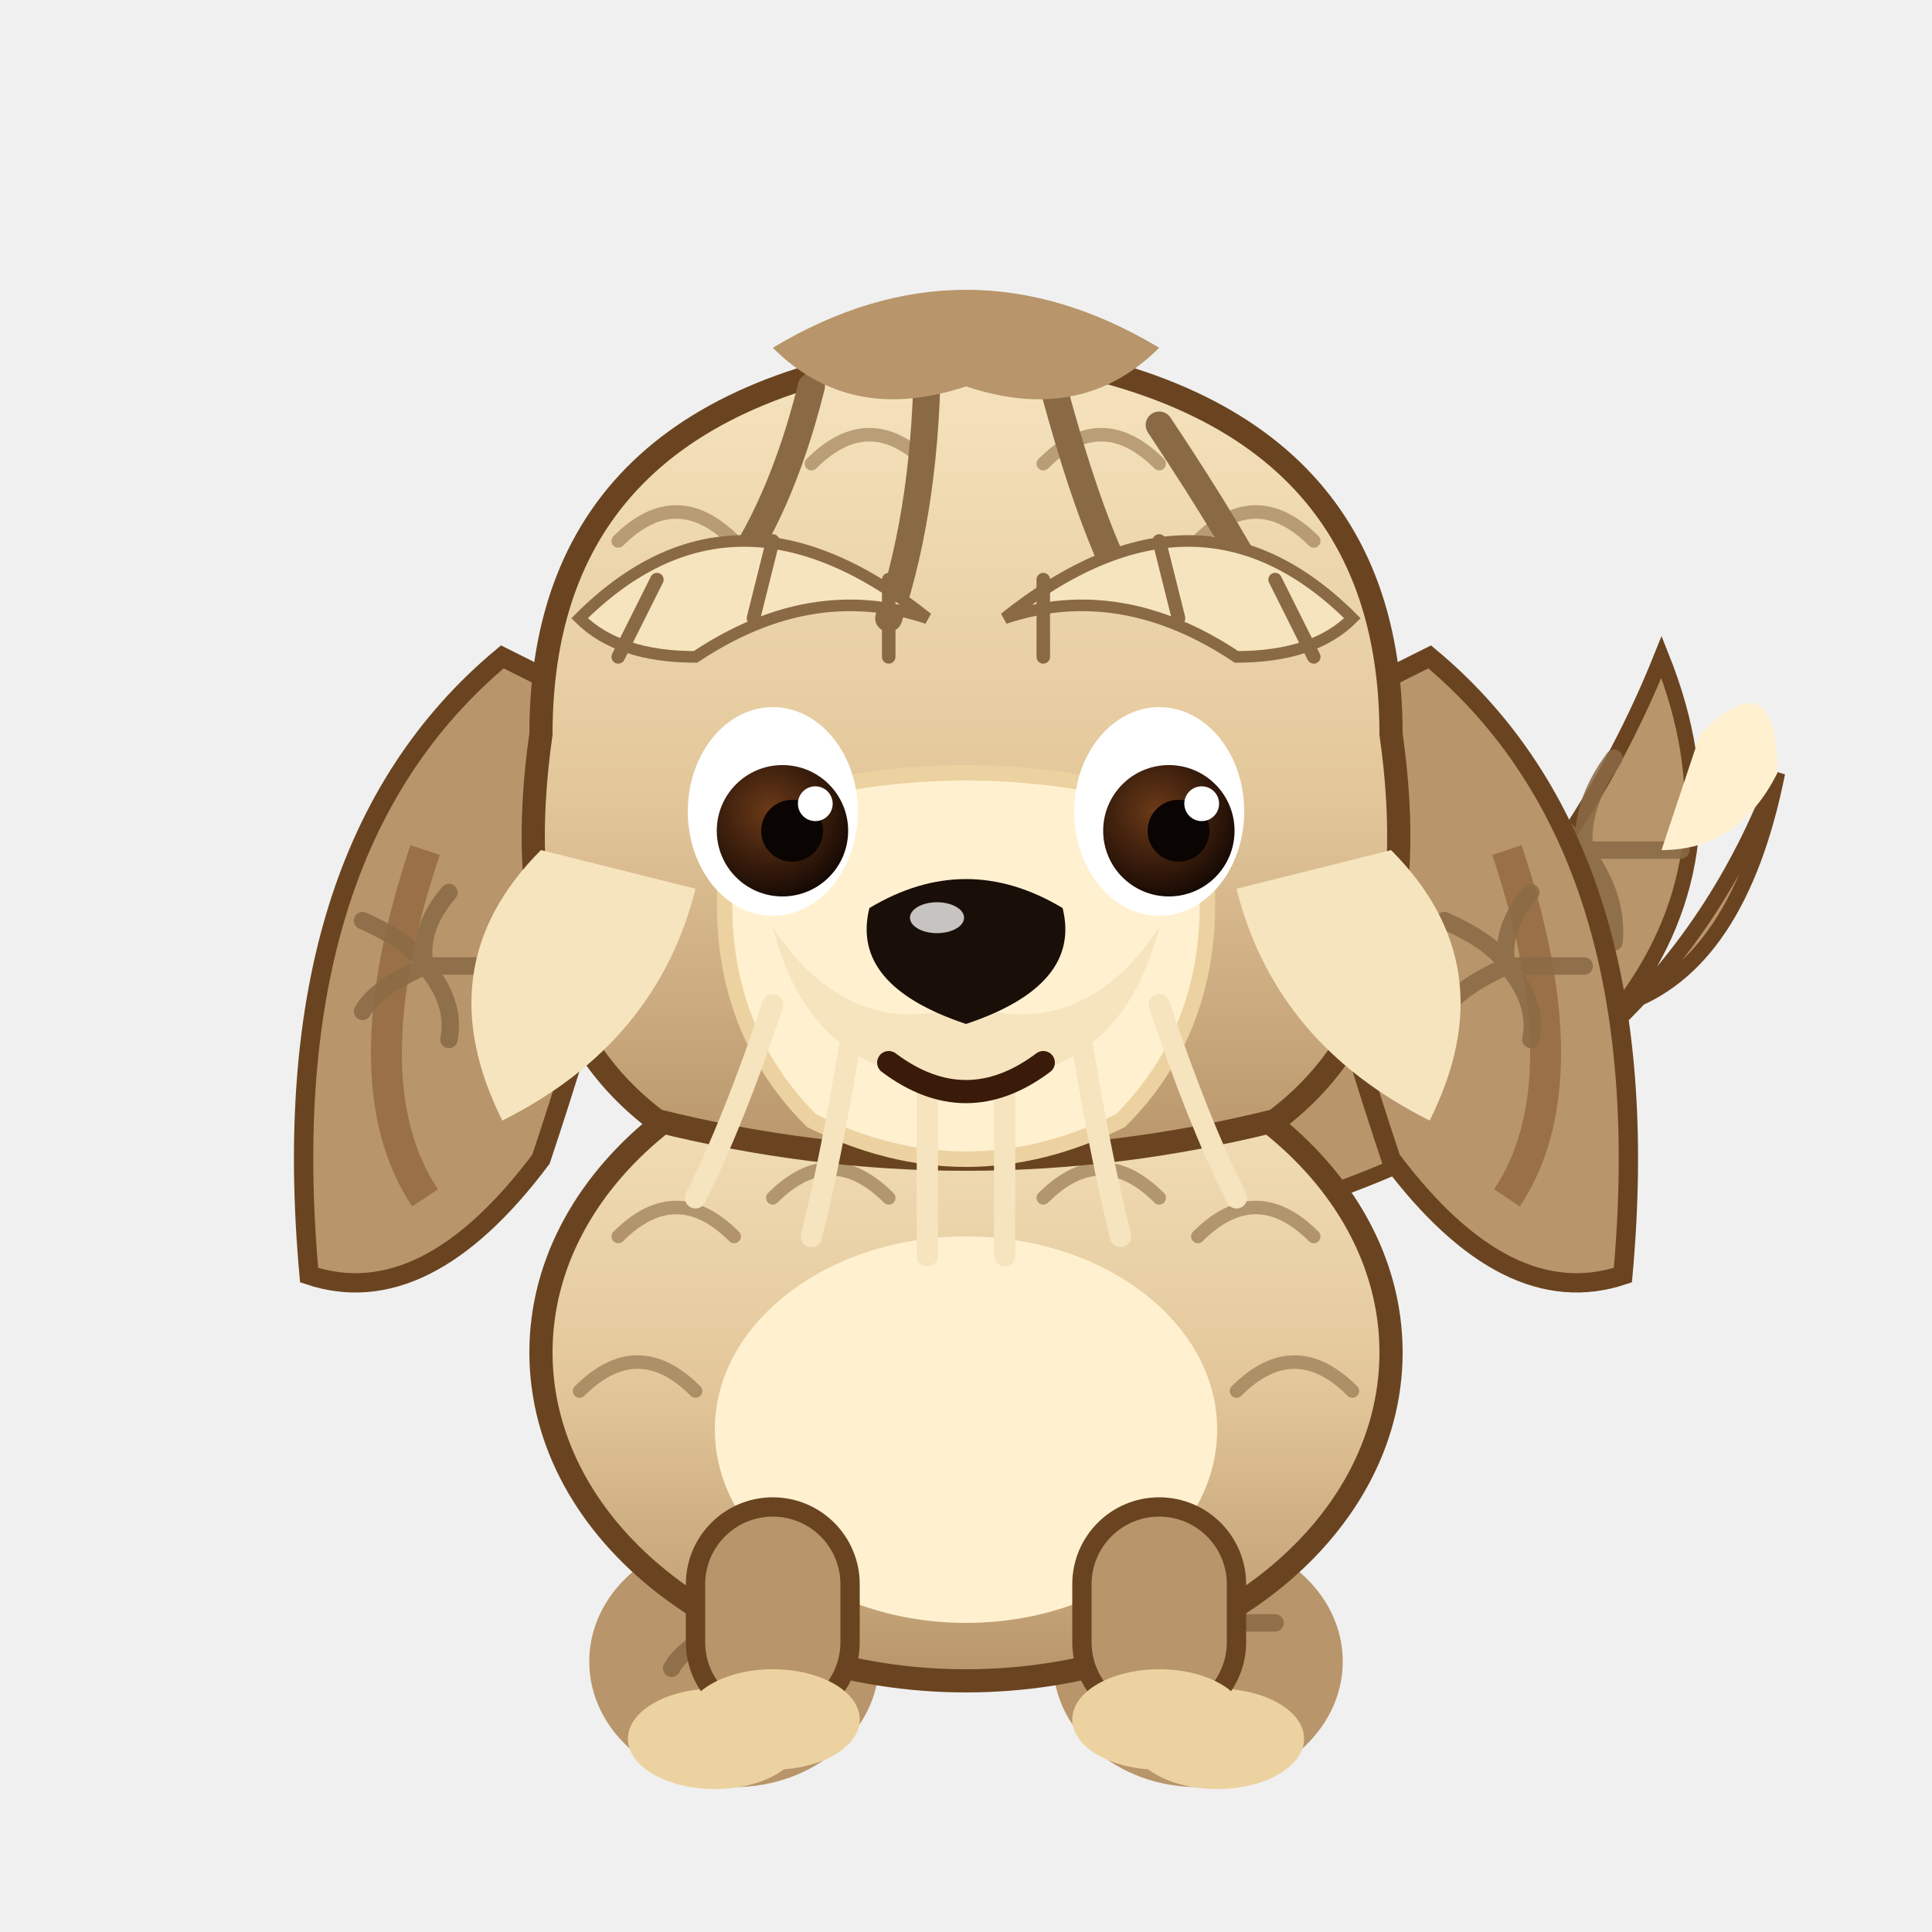
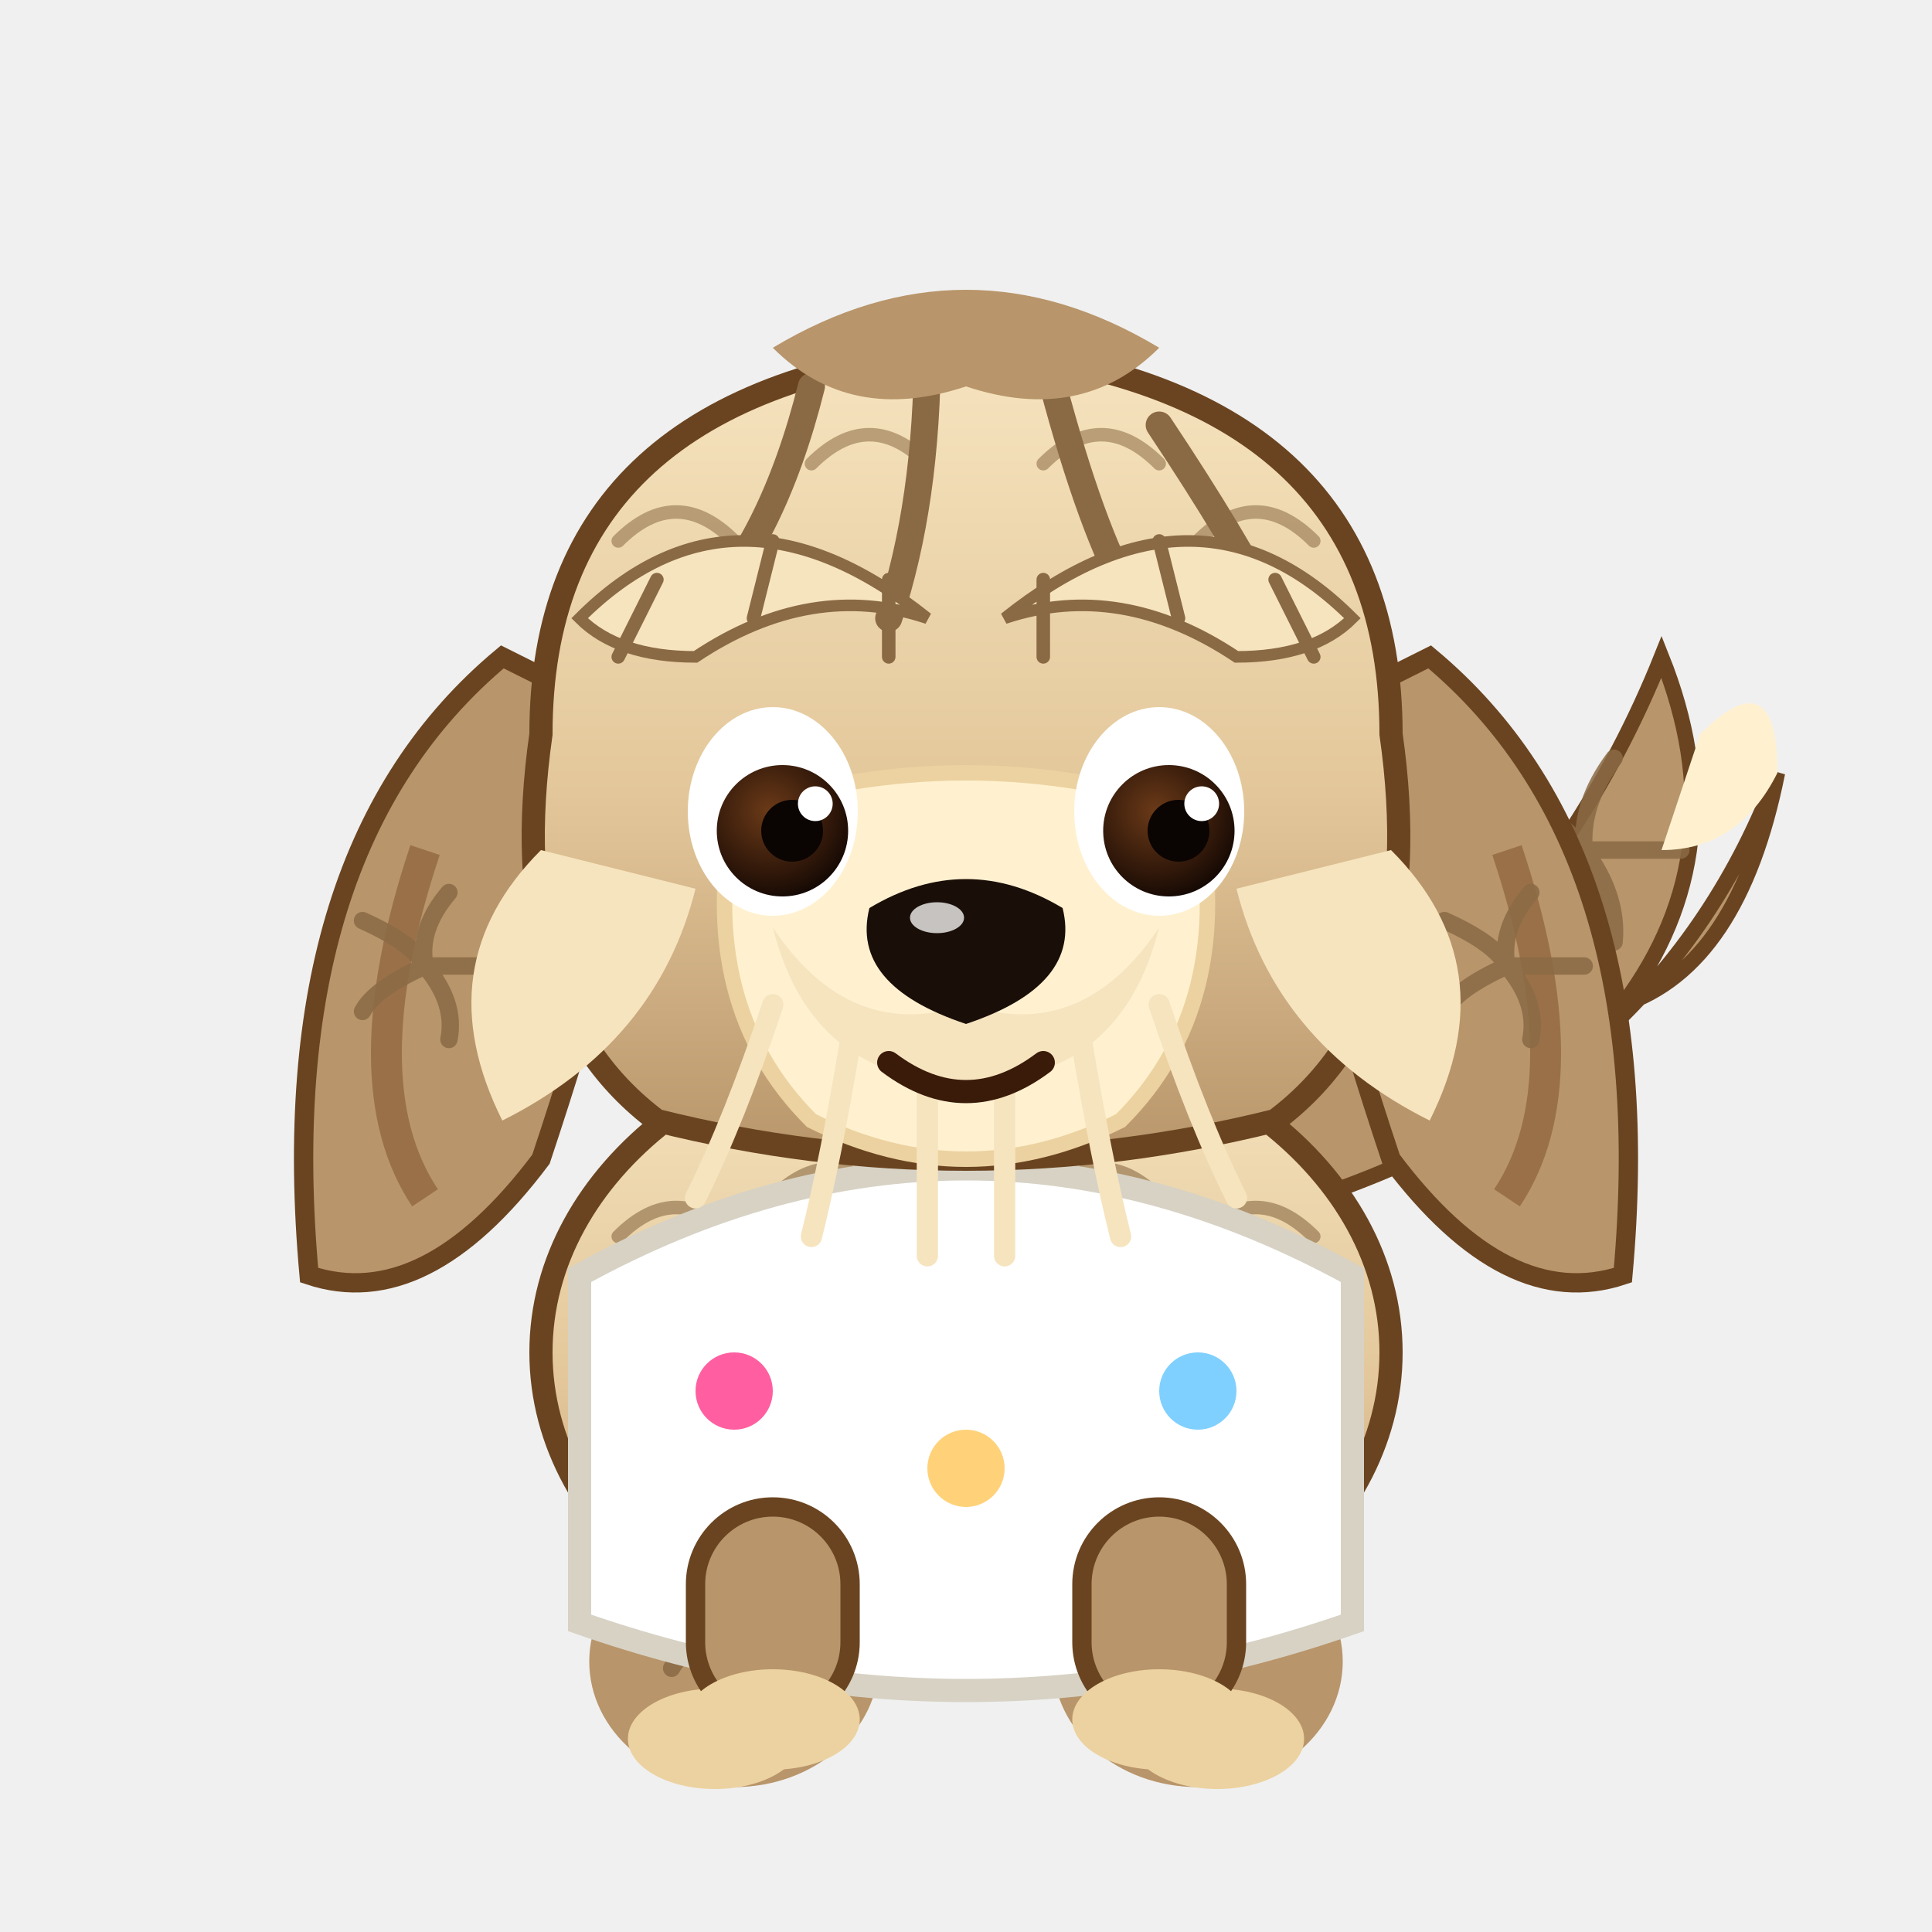
<svg viewBox="0 0 100 100" width="300" height="300" class=" bob" style="overflow:visible">
  <defs>
    <radialGradient id="eye-payaso" cx="40%" cy="35%" r="75%">
      <stop offset="0%" stop-color="#6b3a18" />
      <stop offset="70%" stop-color="#2a1408" />
      <stop offset="100%" stop-color="#0a0402" />
    </radialGradient>
    <linearGradient id="cape-payaso" x1="0" y1="0" x2="0" y2="1">
      <stop offset="0%" stop-color="#1a1024" />
      <stop offset="100%" stop-color="#3a1830" />
    </linearGradient>
    <linearGradient id="fur-payaso" x1="0" y1="0" x2="0" y2="1">
      <stop offset="0%" stop-color="#f6e4bf" />
      <stop offset="55%" stop-color="#e3c79a" />
      <stop offset="100%" stop-color="#b8956a" />
    </linearGradient>
  </defs>
  <g>
    <g transform="">
      <g class="wag" style="transform-origin:72px 64px">
        <g>
          <path d="M68 62 Q86 56 92 40 Q90 50 84 52 Q90 44 86 34 Q82 44 74 52 Q78 46 72 44 Q72 54 66 58 Z" fill="#b8956a" stroke="#6a4420" stroke-width="0.8" />
          <g stroke="#8a6a44" stroke-width="0.9" fill="none" stroke-linecap="round" opacity="0.85">
            <path d="M82 44 Q83.5 44 87 44" />
            <path d="M82 44 Q83.773 46.378 83.545 48.755" />
            <path d="M82 44 Q78.977 45.469 77.955 46.939" />
            <path d="M82 44 Q80.977 42.531 77.955 41.061" />
            <path d="M82 44 Q81.773 41.622 83.545 39.245" />
          </g>
          <path d="M88 38 Q92 34 92 40 Q90 44 86 44 Z" fill="#fff1d0" />
        </g>
      </g>
      <g>
        <ellipse cx="38" cy="86" rx="7.5" ry="6.5" fill="#b8956a" />
        <ellipse cx="62" cy="86" rx="7.5" ry="6.5" fill="#b8956a" />
        <g stroke="#8a6a44" stroke-width="0.9" fill="none" stroke-linecap="round" opacity="0.85">
          <path d="M38 84 Q39 84 42 84" />
          <path d="M38 84 Q39.618 85.902 39.236 87.804" />
          <path d="M38 84 Q35.382 85.176 34.764 86.351" />
          <path d="M38 84 Q37.382 82.824 34.764 81.649" />
          <path d="M38 84 Q37.618 82.098 39.236 80.196" />
        </g>
        <g stroke="#8a6a44" stroke-width="0.9" fill="none" stroke-linecap="round" opacity="0.85">
          <path d="M62 84 Q63 84 66 84" />
          <path d="M62 84 Q63.618 85.902 63.236 87.804" />
          <path d="M62 84 Q59.382 85.176 58.764 86.351" />
          <path d="M62 84 Q61.382 82.824 58.764 81.649" />
          <path d="M62 84 Q61.618 82.098 63.236 80.196" />
        </g>
        <ellipse cx="37" cy="90" rx="4.5" ry="2.6" fill="#ecd2a0" />
        <ellipse cx="63" cy="90" rx="4.5" ry="2.6" fill="#ecd2a0" />
      </g>
      <g>
        <ellipse cx="50" cy="70" rx="22" ry="17" fill="url(#fur-payaso)" stroke="#6a4420" stroke-width="1.2" />
        <ellipse cx="50" cy="74" rx="13" ry="10" fill="#fff1d0" />
        <g stroke="#8a6a44" stroke-width="0.7" fill="none" opacity="0.6" stroke-linecap="round">
          <path d="M32 64 q3 -3 6 0" />
          <path d="M40 62 q3 -3 6 0" />
          <path d="M54 62 q3 -3 6 0" />
          <path d="M62 64 q3 -3 6 0" />
          <path d="M30 72 q3 -3 6 0" />
          <path d="M64 72 q3 -3 6 0" />
        </g>
+       </g>
+       <g>
+         <path d="M30 66 Q50 55 70 66 L70 84 Q50 91 30 84 Z" fill="#fff" stroke="#d7d2c4" stroke-width="1.2" />
+         <circle cx="38" cy="72" r="2" fill="#ff5fa0" />
+         <circle cx="62" cy="72" r="2" fill="#7fd0ff" />
+         <circle cx="50" cy="76" r="2" fill="#ffd27a" />
      </g>
      <g>
        <rect x="36" y="78" width="8" height="11" rx="4" fill="#b8956a" stroke="#6a4420" stroke-width="1" />
        <rect x="56" y="78" width="8" height="11" rx="4" fill="#b8956a" stroke="#6a4420" stroke-width="1" />
        <ellipse cx="40" cy="89" rx="4.5" ry="2.6" fill="#ecd2a0" />
        <ellipse cx="60" cy="89" rx="4.5" ry="2.6" fill="#ecd2a0" />
      </g>
      <g>
        <path d="M26 34 Q14 44 16 66 Q22 68 28 60 Q32 48 34 38 Z" fill="#b8956a" stroke="#6a4420" stroke-width="1" />
        <path d="M74 34 Q86 44 84 66 Q78 68 72 60 Q68 48 66 38 Z" fill="#b8956a" stroke="#6a4420" stroke-width="1" />
        <path d="M22 44 Q18 56 22 62" fill="none" stroke="#9a7048" stroke-width="1.6" />
        <path d="M78 44 Q82 56 78 62" fill="none" stroke="#9a7048" stroke-width="1.6" />
        <g stroke="#8a6a44" stroke-width="0.9" fill="none" stroke-linecap="round" opacity="0.85">
          <path d="M22 50 Q23 50 26 50" />
          <path d="M22 50 Q23.618 51.902 23.236 53.804" />
          <path d="M22 50 Q19.382 51.176 18.764 52.351" />
          <path d="M22 50 Q21.382 48.824 18.764 47.649" />
          <path d="M22 50 Q21.618 48.098 23.236 46.196" />
        </g>
        <g stroke="#8a6a44" stroke-width="0.9" fill="none" stroke-linecap="round" opacity="0.85">
          <path d="M78 50 Q79 50 82 50" />
          <path d="M78 50 Q79.618 51.902 79.236 53.804" />
          <path d="M78 50 Q75.382 51.176 74.764 52.351" />
          <path d="M78 50 Q77.382 48.824 74.764 47.649" />
          <path d="M78 50 Q77.618 48.098 79.236 46.196" />
        </g>
        <path d="M28 38 Q28 20 50 18 Q72 20 72 38 Q74 52 66 58 Q50 62 34 58 Q26 52 28 38 Z" fill="url(#fur-payaso)" stroke="#6a4420" stroke-width="1.2" />
        <g stroke="#8a6a44" stroke-width="0.7" fill="none" opacity="0.55" stroke-linecap="round">
          <path d="M32 28 q3 -3 6 0" />
          <path d="M42 24 q3 -3 6 0" />
          <path d="M54 24 q3 -3 6 0" />
          <path d="M62 28 q3 -3 6 0" />
        </g>
        <path d="M28 44 Q22 50 26 58 Q34 54 36 46 Z" fill="#f6e4bf" />
        <path d="M72 44 Q78 50 74 58 Q66 54 64 46 Z" fill="#f6e4bf" />
        <g>
          <g stroke="#8a6a44" stroke-width="1.4" fill="none" stroke-linecap="round">
            <path d="M42 20 q-2 8 -6 12" />
            <path d="M48 18 q0 8 -2 14" />
            <path d="M54 18 q2 8 4 12" />
            <path d="M60 22 q4 6 6 10" />
          </g>
          <path d="M40 18 Q50 12 60 18 Q56 22 50 20 Q44 22 40 18 Z" fill="#b8956a" />
        </g>
        <g>
          <path d="M30 32 Q38 24 48 32 Q42 30 36 34 Q32 34 30 32 Z" fill="#f6e4bf" stroke="#8a6a44" stroke-width="0.6" />
          <path d="M70 32 Q62 24 52 32 Q58 30 64 34 Q68 34 70 32 Z" fill="#f6e4bf" stroke="#8a6a44" stroke-width="0.6" />
          <g stroke="#8a6a44" stroke-width="0.7" fill="none" stroke-linecap="round">
            <path d="M34 30 l-2 4" />
            <path d="M40 28 l-1 4" />
            <path d="M46 30 l0 4" />
            <path d="M66 30 l2 4" />
            <path d="M60 28 l1 4" />
            <path d="M54 30 l0 4" />
          </g>
        </g>
        <path d="M38 42 Q50 38 62 42 Q64 52 58 58 Q50 62 42 58 Q36 52 38 42 Z" fill="#fff1d0" stroke="#ecd2a0" stroke-width="0.8" />
        <g>
          <g stroke="#f6e4bf" stroke-width="1.1" fill="none" stroke-linecap="round">
            <path d="M40 52 q-2 6 -4 10" />
            <path d="M44 54 q-1 6 -2 10" />
            <path d="M48 55 q0 6 0 10" />
            <path d="M52 55 q0 6 0 10" />
            <path d="M56 54 q1 6 2 10" />
            <path d="M60 52 q2 6 4 10" />
          </g>
          <path d="M40 48 Q44 54 50 52 Q56 54 60 48 Q58 56 50 56 Q42 56 40 48 Z" fill="#f6e4bf" />
        </g>
        <g class="blink" style="transform-origin:50px 42px">
          <ellipse cx="40" cy="42" rx="4.4" ry="5.4" fill="#fff" />
          <ellipse cx="60" cy="42" rx="4.4" ry="5.4" fill="#fff" />
          <circle cx="40.5" cy="43" r="3.4" fill="url(#eye-payaso)" />
          <circle cx="60.5" cy="43" r="3.4" fill="url(#eye-payaso)" />
          <circle cx="41" cy="43" r="1.6" fill="#0a0402" />
          <circle cx="61" cy="43" r="1.6" fill="#0a0402" />
          <circle cx="42.2" cy="41.6" r="0.9" fill="#fff" />
          <circle cx="62.2" cy="41.6" r="0.9" fill="#fff" />
        </g>
        <g>
          <path d="M45 47 Q50 44 55 47 Q56 51 50 53 Q44 51 45 47 Z" fill="#1a0e08" />
          <ellipse cx="48.5" cy="47.5" rx="1.4" ry="0.8" fill="#fff" opacity="0.75" />
          <path d="M46 55 Q50 58 54 55" stroke="#3a1a08" stroke-width="1.2" fill="none" stroke-linecap="round" />
        </g>
      </g>
    </g>
  </g>
</svg>
